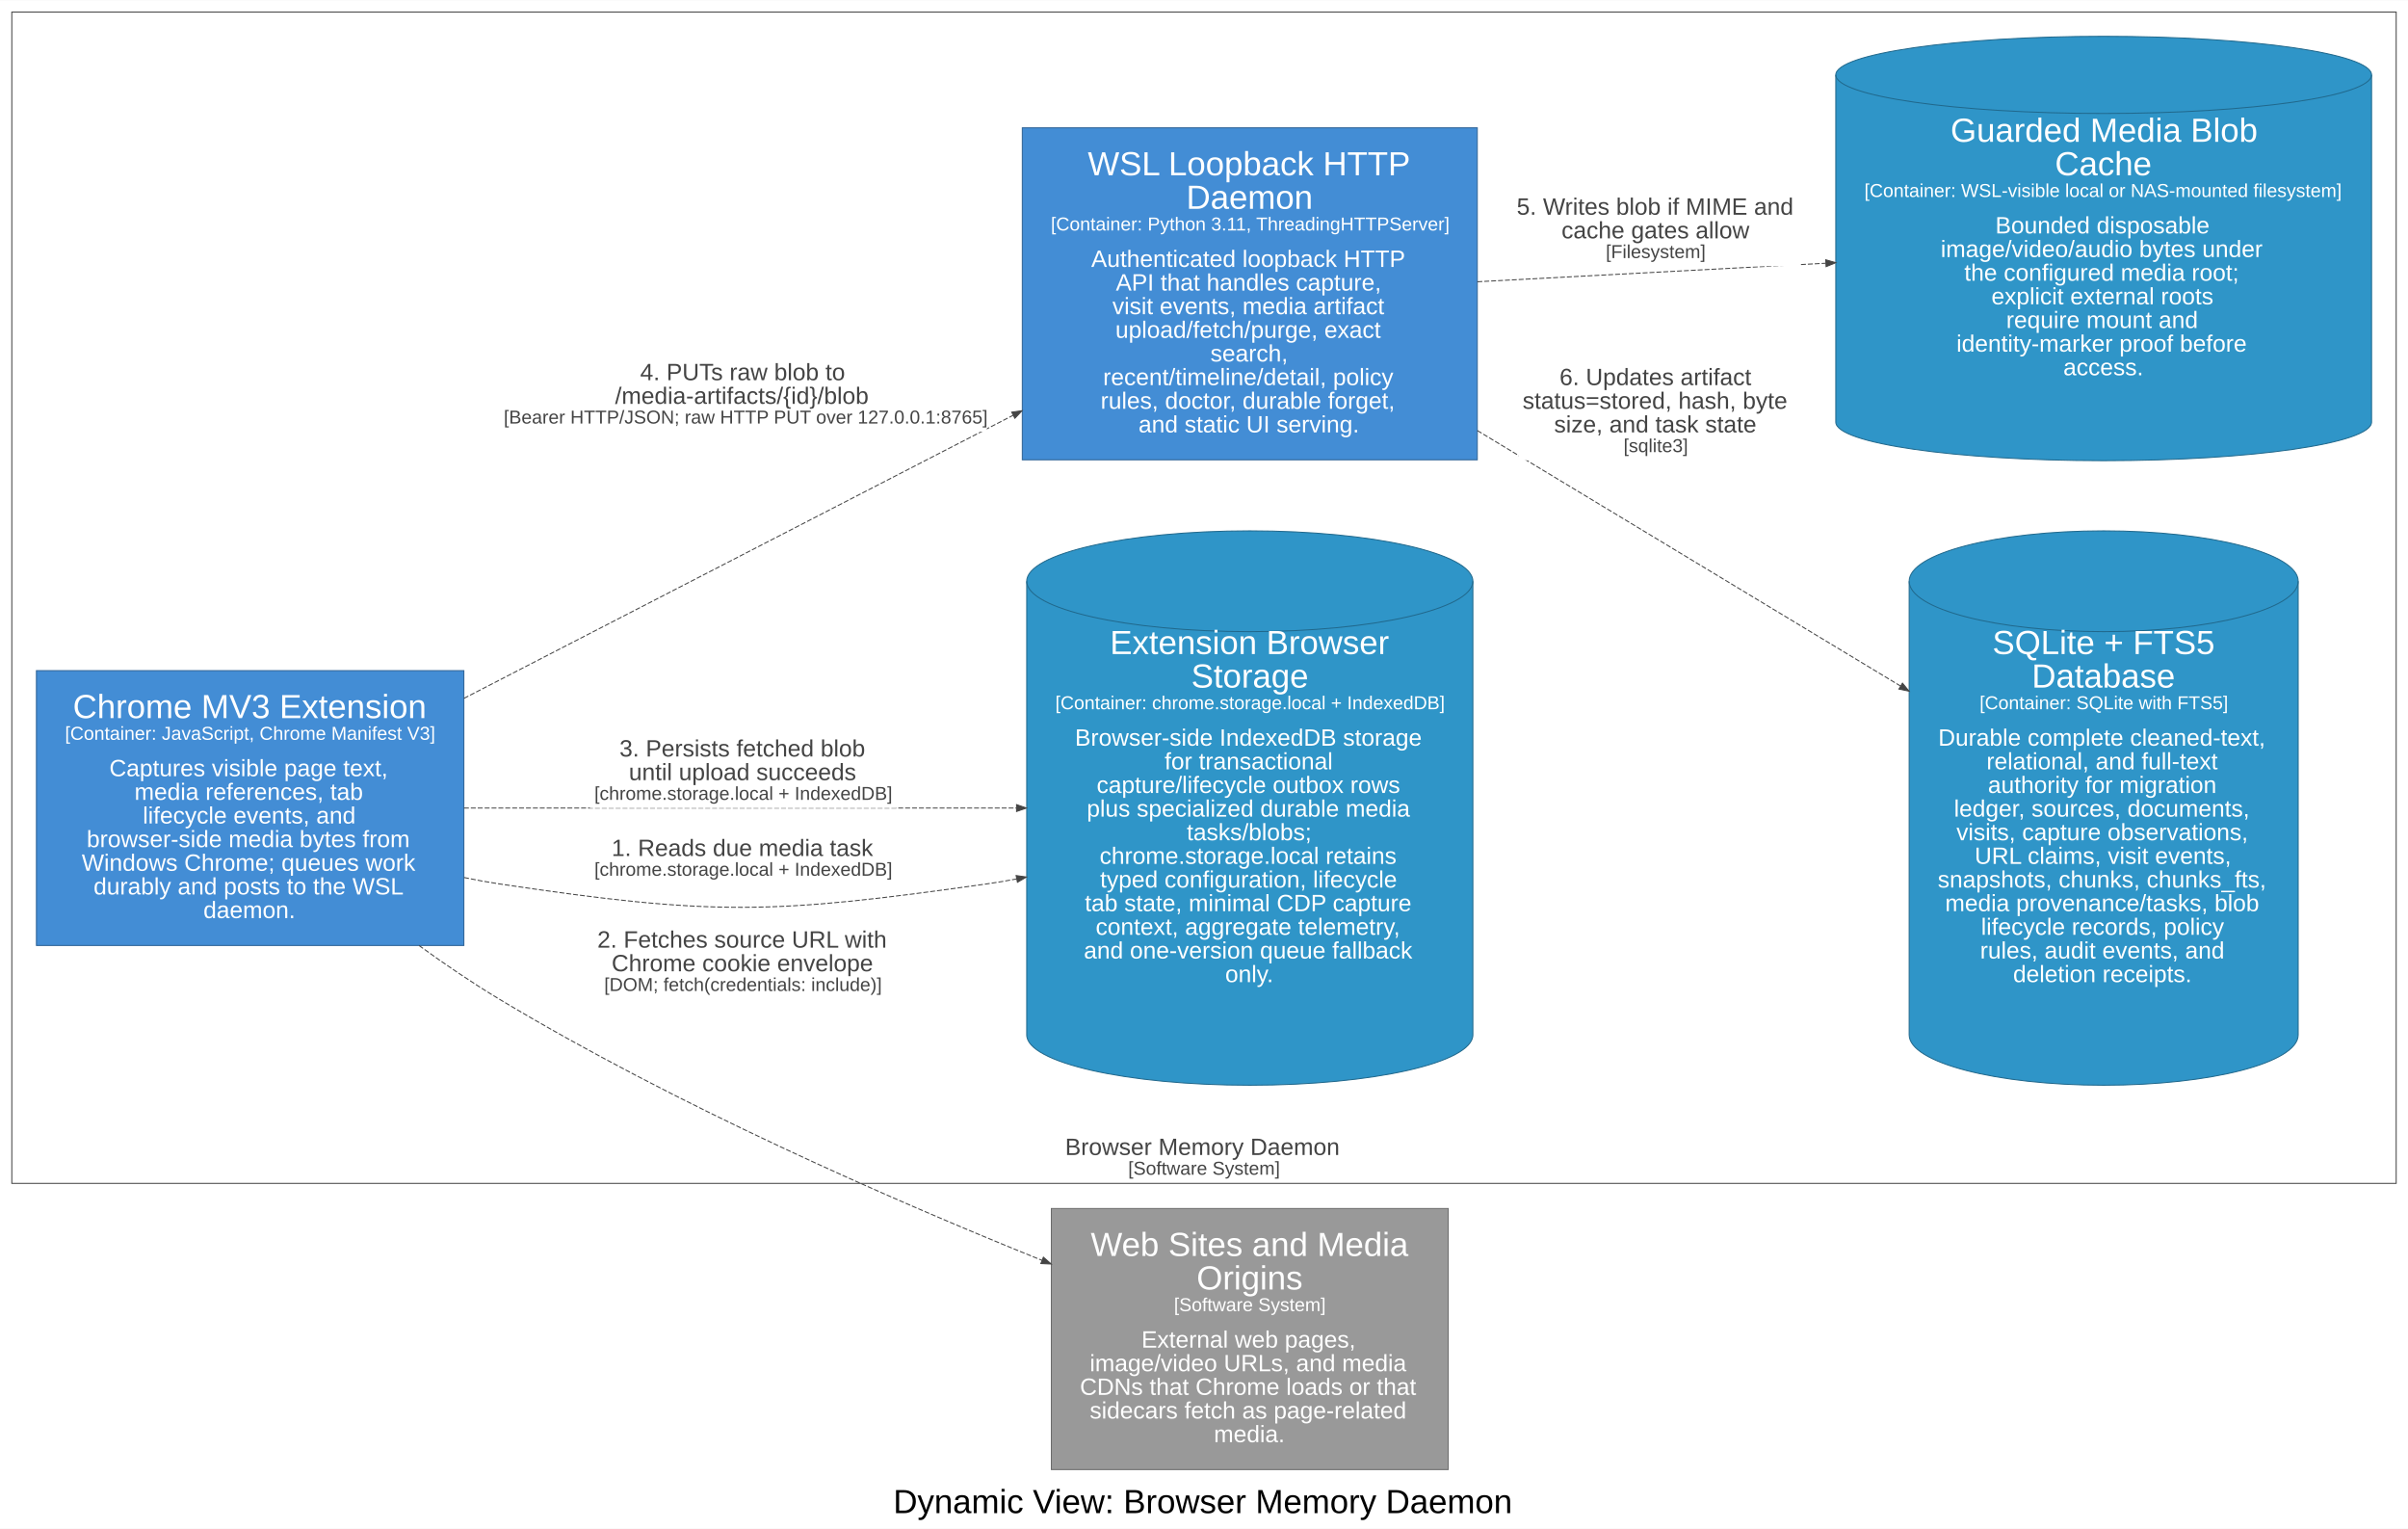
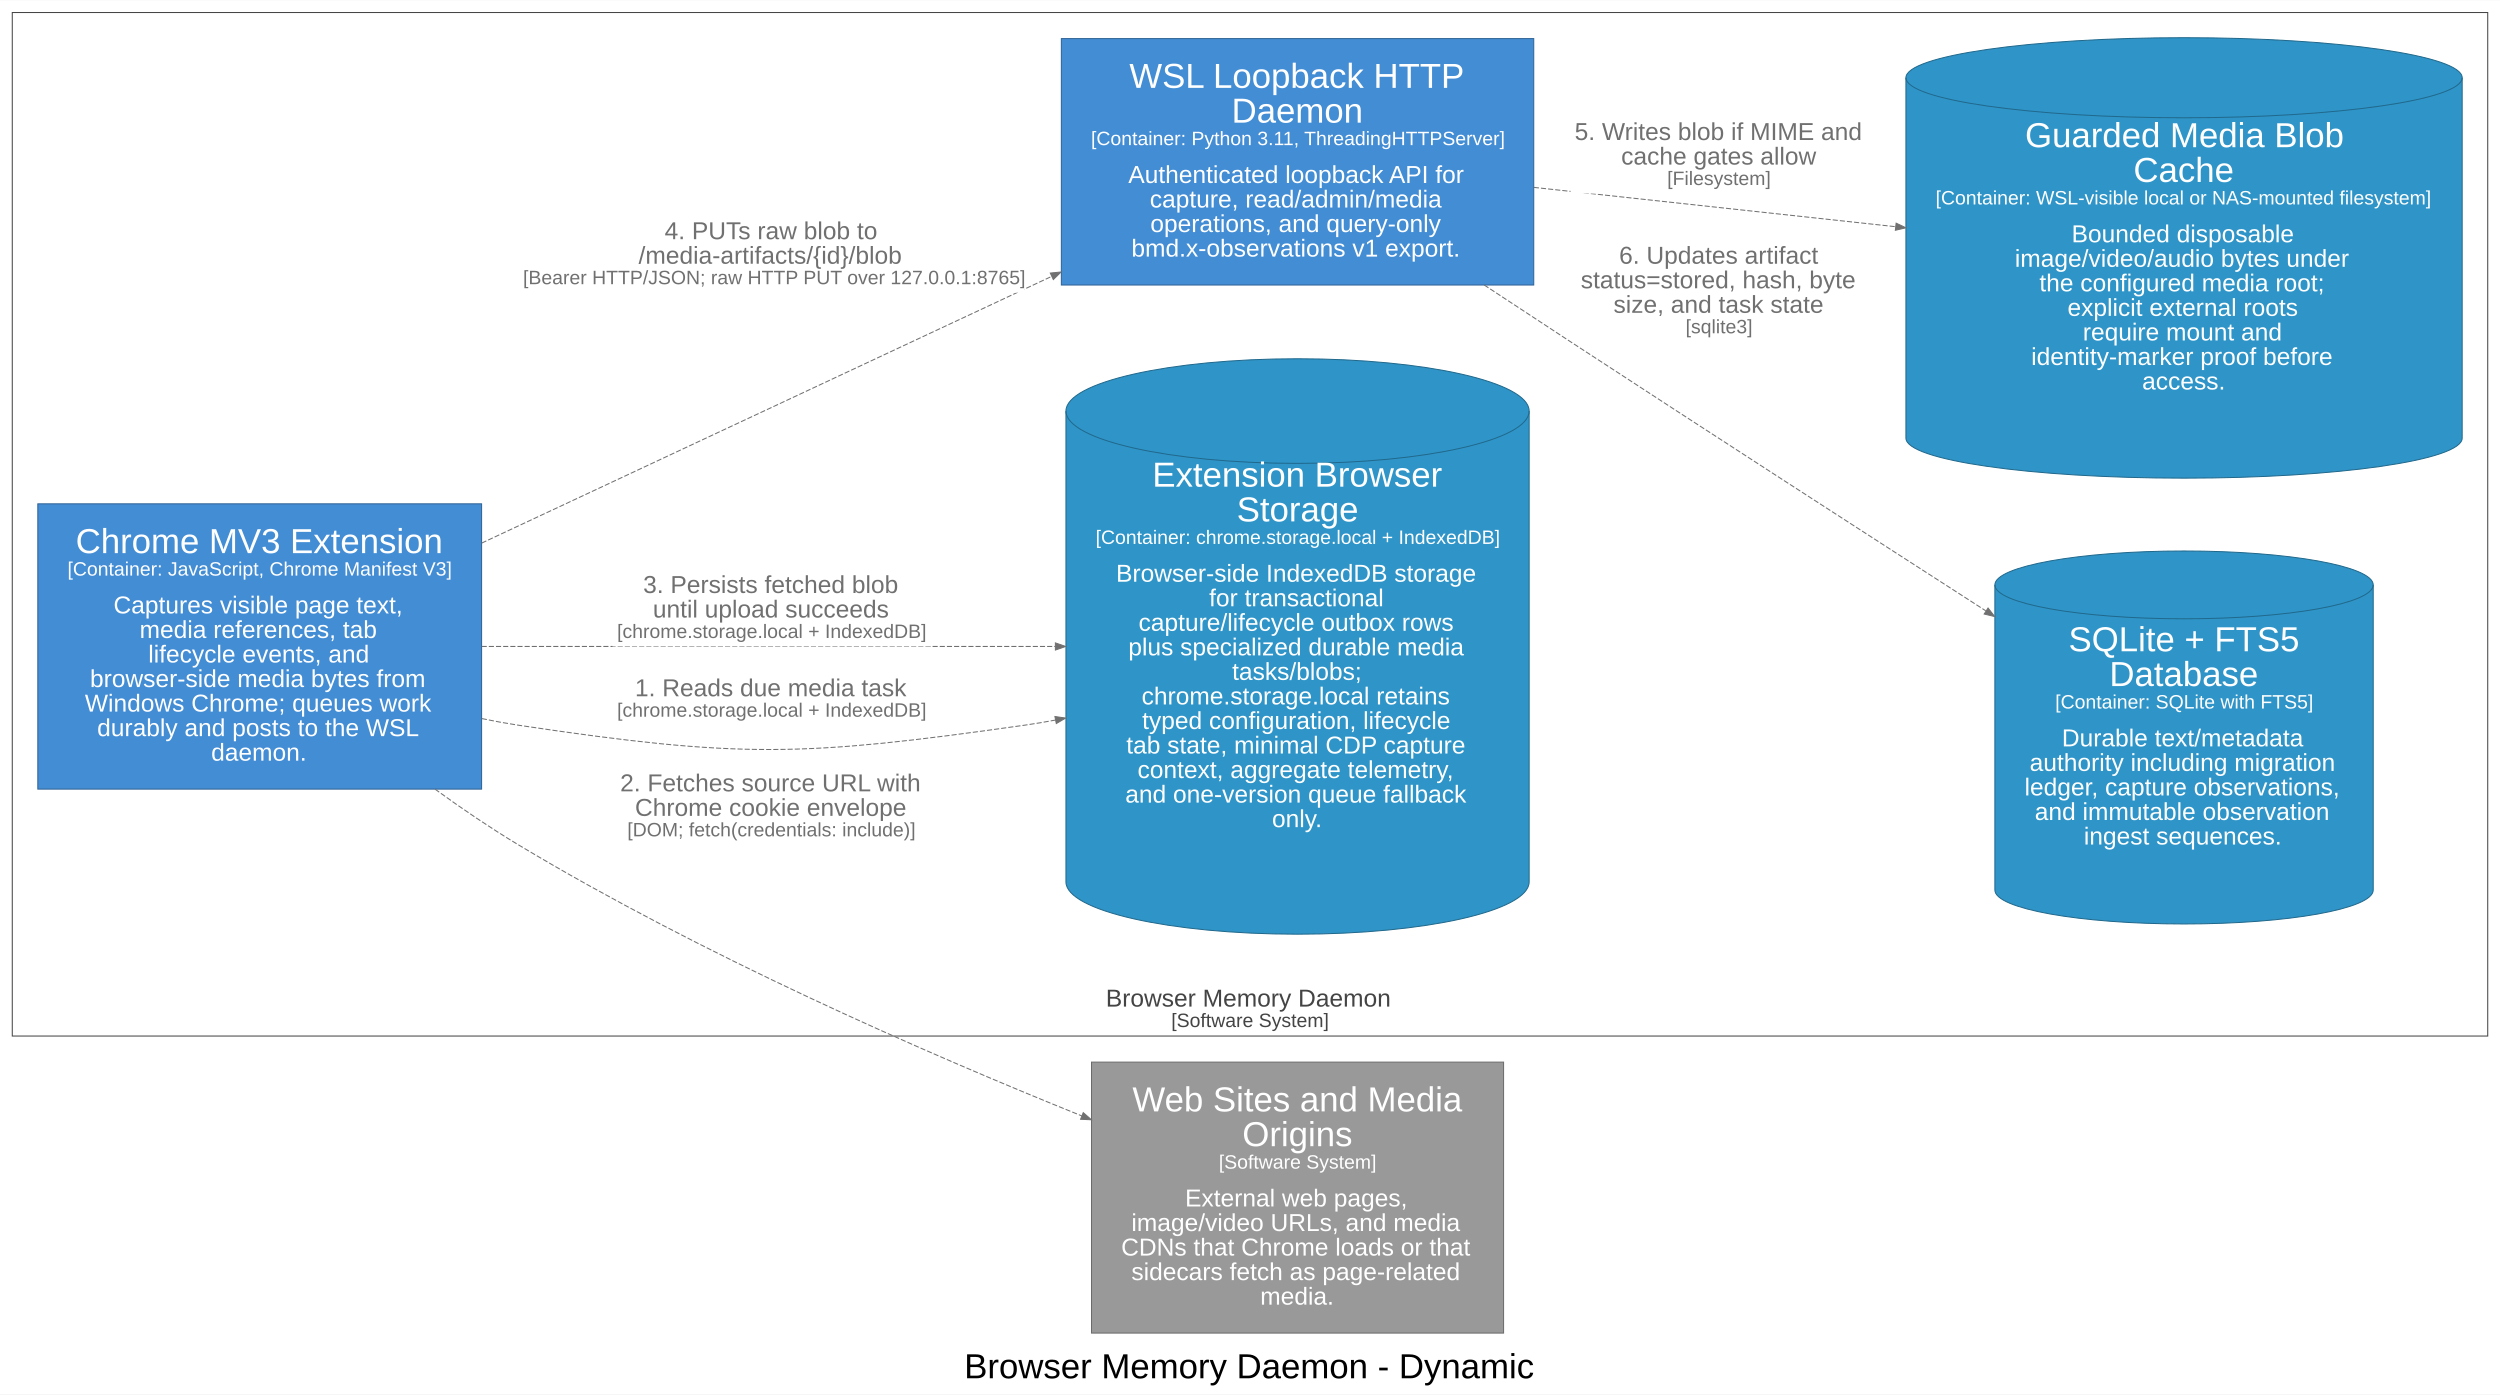
- <svg xmlns="http://www.w3.org/2000/svg" width="2445pt" height="1552pt" viewBox="0.00 0.00 2445.00 1551.50">
-   <g id="graph0" class="graph" transform="scale(1 1) rotate(0) translate(4 1547.5)">
-     <polygon fill="white" stroke="transparent" points="-4,4 -4,-1547.5 2441,-1547.5 2441,4 -4,4" />
-     <text text-anchor="start" x="903" y="-11.8" font-family="Arial" font-size="34.00">Dynamic View: Browser Memory Daemon</text>
+ <svg xmlns="http://www.w3.org/2000/svg" width="2445pt" height="1364pt" viewBox="0.00 0.00 2445.00 1363.50">
+   <g id="graph0" class="graph" transform="scale(1 1) rotate(0) translate(4 1359.5)">
+     <polygon fill="white" stroke="transparent" points="-4,4 -4,-1359.5 2441,-1359.5 2441,4 -4,4" />
+     <text text-anchor="start" x="939" y="-11.8" font-family="Arial" font-size="34.00">Browser Memory Daemon - Dynamic</text>
    <g id="clust1" class="cluster">
-       <polygon fill="none" stroke="#444444" points="8,-346.5 8,-1535.5 2429,-1535.5 2429,-346.5 8,-346.5" />
+       <polygon fill="none" stroke="#444444" points="8,-346.5 8,-1347.5 2429,-1347.5 2429,-346.5 8,-346.5" />
      <text text-anchor="start" x="1077.5" y="-375.3" font-family="Arial" font-size="24.00" fill="#444444">Browser Memory Daemon</text>
      <text text-anchor="start" x="1141.5" y="-355.3" font-family="Arial" font-size="19.00" fill="#444444">[Software System]</text>
    </g>
    <g id="21" class="node">
      <path fill="#2f95c8" stroke="#20688c" d="M1491.5,-957.72C1491.5,-985.94 1389.98,-1008.88 1265,-1008.88 1140.02,-1008.88 1038.5,-985.94 1038.5,-957.72 1038.5,-957.72 1038.5,-497.28 1038.5,-497.28 1038.5,-469.06 1140.02,-446.12 1265,-446.12 1389.98,-446.12 1491.5,-469.06 1491.5,-497.28 1491.5,-497.28 1491.5,-957.72 1491.5,-957.72" />
      <path fill="none" stroke="#20688c" d="M1491.5,-957.72C1491.5,-929.49 1389.98,-906.56 1265,-906.56 1140.02,-906.56 1038.5,-929.49 1038.5,-957.72" />
      <text text-anchor="start" x="1123" y="-883.8" font-family="Arial" font-size="34.00" fill="#ffffff">Extension Browser</text>
      <text text-anchor="start" x="1205.5" y="-849.8" font-family="Arial" font-size="34.00" fill="#ffffff">Storage</text>
      <text text-anchor="start" x="1067.5" y="-827.8" font-family="Arial" font-size="19.00" fill="#ffffff">[Container: chrome.storage.local + IndexedDB]</text>
      <text text-anchor="start" x="1087.5" y="-790.8" font-family="Arial" font-size="24.00" fill="#ffffff">Browser-side IndexedDB storage</text>
      <text text-anchor="start" x="1178.5" y="-766.8" font-family="Arial" font-size="24.00" fill="#ffffff">for transactional</text>
      <text text-anchor="start" x="1109.5" y="-742.8" font-family="Arial" font-size="24.00" fill="#ffffff">capture/lifecycle outbox rows</text>
      <text text-anchor="start" x="1099.5" y="-718.8" font-family="Arial" font-size="24.00" fill="#ffffff">plus specialized durable media</text>
      <text text-anchor="start" x="1201" y="-694.8" font-family="Arial" font-size="24.00" fill="#ffffff">tasks/blobs;</text>
      <text text-anchor="start" x="1112.5" y="-670.8" font-family="Arial" font-size="24.00" fill="#ffffff">chrome.storage.local retains</text>
      <text text-anchor="start" x="1113" y="-646.8" font-family="Arial" font-size="24.00" fill="#ffffff">typed configuration, lifecycle</text>
      <text text-anchor="start" x="1097.5" y="-622.8" font-family="Arial" font-size="24.00" fill="#ffffff">tab state, minimal CDP capture</text>
      <text text-anchor="start" x="1108.5" y="-598.8" font-family="Arial" font-size="24.00" fill="#ffffff">context, aggregate telemetry,</text>
      <text text-anchor="start" x="1096.5" y="-574.8" font-family="Arial" font-size="24.00" fill="#ffffff">and one-version queue fallback</text>
      <text text-anchor="start" x="1240" y="-550.8" font-family="Arial" font-size="24.00" fill="#ffffff">only.</text>
    </g>
    <g id="22" class="node">
-       <polygon fill="#438dd5" stroke="#2e6295" points="1496,-1418 1034,-1418 1034,-1081 1496,-1081 1496,-1418" />
-       <text text-anchor="start" x="1100.5" y="-1369.8" font-family="Arial" font-size="34.00" fill="#ffffff">WSL Loopback HTTP</text>
-       <text text-anchor="start" x="1200.5" y="-1335.8" font-family="Arial" font-size="34.00" fill="#ffffff">Daemon</text>
-       <text text-anchor="start" x="1063" y="-1313.8" font-family="Arial" font-size="19.00" fill="#ffffff">[Container: Python 3.11, ThreadingHTTPServer]</text>
-       <text text-anchor="start" x="1104" y="-1276.8" font-family="Arial" font-size="24.00" fill="#ffffff">Authenticated loopback HTTP</text>
-       <text text-anchor="start" x="1129" y="-1252.8" font-family="Arial" font-size="24.00" fill="#ffffff">API that handles capture,</text>
-       <text text-anchor="start" x="1125.5" y="-1228.8" font-family="Arial" font-size="24.00" fill="#ffffff">visit events, media artifact</text>
-       <text text-anchor="start" x="1128.5" y="-1204.8" font-family="Arial" font-size="24.00" fill="#ffffff">upload/fetch/purge, exact</text>
-       <text text-anchor="start" x="1225" y="-1180.8" font-family="Arial" font-size="24.00" fill="#ffffff">search,</text>
-       <text text-anchor="start" x="1116" y="-1156.8" font-family="Arial" font-size="24.00" fill="#ffffff">recent/timeline/detail, policy</text>
-       <text text-anchor="start" x="1113.5" y="-1132.8" font-family="Arial" font-size="24.00" fill="#ffffff">rules, doctor, durable forget,</text>
-       <text text-anchor="start" x="1152" y="-1108.8" font-family="Arial" font-size="24.00" fill="#ffffff">and static UI serving.</text>
+       <polygon fill="#438dd5" stroke="#2e6295" points="1496,-1322 1034,-1322 1034,-1081 1496,-1081 1496,-1322" />
+       <text text-anchor="start" x="1100.5" y="-1273.8" font-family="Arial" font-size="34.00" fill="#ffffff">WSL Loopback HTTP</text>
+       <text text-anchor="start" x="1200.5" y="-1239.8" font-family="Arial" font-size="34.00" fill="#ffffff">Daemon</text>
+       <text text-anchor="start" x="1063" y="-1217.8" font-family="Arial" font-size="19.00" fill="#ffffff">[Container: Python 3.11, ThreadingHTTPServer]</text>
+       <text text-anchor="start" x="1099.5" y="-1180.8" font-family="Arial" font-size="24.00" fill="#ffffff">Authenticated loopback API for</text>
+       <text text-anchor="start" x="1120.5" y="-1156.8" font-family="Arial" font-size="24.00" fill="#ffffff">capture, read/admin/media</text>
+       <text text-anchor="start" x="1121" y="-1132.8" font-family="Arial" font-size="24.00" fill="#ffffff">operations, and query-only</text>
+       <text text-anchor="start" x="1102.5" y="-1108.8" font-family="Arial" font-size="24.00" fill="#ffffff">bmd.x-observations v1 export.</text>
    </g>
-     <g id="48" class="node">
-       <path fill="#2f95c8" stroke="#20688c" d="M2329.5,-957.72C2329.5,-985.94 2240.98,-1008.88 2132,-1008.88 2023.02,-1008.88 1934.5,-985.94 1934.5,-957.72 1934.5,-957.72 1934.5,-497.28 1934.5,-497.28 1934.5,-469.06 2023.02,-446.12 2132,-446.12 2240.98,-446.12 2329.5,-469.06 2329.5,-497.28 2329.5,-497.28 2329.5,-957.72 2329.5,-957.72" />
-       <path fill="none" stroke="#20688c" d="M2329.5,-957.72C2329.5,-929.49 2240.98,-906.56 2132,-906.56 2023.02,-906.56 1934.5,-929.49 1934.5,-957.72" />
-       <text text-anchor="start" x="2019" y="-883.8" font-family="Arial" font-size="34.00" fill="#ffffff">SQLite + FTS5</text>
-       <text text-anchor="start" x="2059" y="-849.8" font-family="Arial" font-size="34.00" fill="#ffffff">Database</text>
-       <text text-anchor="start" x="2006" y="-827.8" font-family="Arial" font-size="19.00" fill="#ffffff">[Container: SQLite with FTS5]</text>
-       <text text-anchor="start" x="1964" y="-790.8" font-family="Arial" font-size="24.00" fill="#ffffff">Durable complete cleaned-text,</text>
-       <text text-anchor="start" x="2013" y="-766.8" font-family="Arial" font-size="24.00" fill="#ffffff">relational, and full-text</text>
-       <text text-anchor="start" x="2014.5" y="-742.8" font-family="Arial" font-size="24.00" fill="#ffffff">authority for migration</text>
-       <text text-anchor="start" x="1980" y="-718.8" font-family="Arial" font-size="24.00" fill="#ffffff">ledger, sources, documents,</text>
-       <text text-anchor="start" x="1982.5" y="-694.8" font-family="Arial" font-size="24.00" fill="#ffffff">visits, capture observations,</text>
-       <text text-anchor="start" x="2001" y="-670.8" font-family="Arial" font-size="24.00" fill="#ffffff">URL claims, visit events,</text>
-       <text text-anchor="start" x="1963.5" y="-646.8" font-family="Arial" font-size="24.00" fill="#ffffff">snapshots, chunks, chunks_fts,</text>
-       <text text-anchor="start" x="1971" y="-622.8" font-family="Arial" font-size="24.00" fill="#ffffff">media provenance/tasks, blob</text>
-       <text text-anchor="start" x="2007.5" y="-598.8" font-family="Arial" font-size="24.00" fill="#ffffff">lifecycle records, policy</text>
-       <text text-anchor="start" x="2006.5" y="-574.8" font-family="Arial" font-size="24.00" fill="#ffffff">rules, audit events, and</text>
-       <text text-anchor="start" x="2040" y="-550.8" font-family="Arial" font-size="24.00" fill="#ffffff">deletion receipts.</text>
+     <g id="49" class="node">
+       <path fill="#2f95c8" stroke="#20688c" d="M2317,-787.72C2317,-806.01 2234.08,-820.88 2132,-820.88 2029.92,-820.88 1947,-806.01 1947,-787.72 1947,-787.72 1947,-489.28 1947,-489.28 1947,-470.99 2029.92,-456.12 2132,-456.12 2234.08,-456.12 2317,-470.99 2317,-489.28 2317,-489.28 2317,-787.72 2317,-787.72" />
+       <path fill="none" stroke="#20688c" d="M2317,-787.72C2317,-769.42 2234.08,-754.56 2132,-754.56 2029.92,-754.56 1947,-769.42 1947,-787.72" />
+       <text text-anchor="start" x="2019" y="-722.8" font-family="Arial" font-size="34.00" fill="#ffffff">SQLite + FTS5</text>
+       <text text-anchor="start" x="2059" y="-688.8" font-family="Arial" font-size="34.00" fill="#ffffff">Database</text>
+       <text text-anchor="start" x="2006" y="-666.8" font-family="Arial" font-size="19.00" fill="#ffffff">[Container: SQLite with FTS5]</text>
+       <text text-anchor="start" x="2012.5" y="-629.8" font-family="Arial" font-size="24.00" fill="#ffffff">Durable text/metadata</text>
+       <text text-anchor="start" x="1981" y="-605.8" font-family="Arial" font-size="24.00" fill="#ffffff">authority including migration</text>
+       <text text-anchor="start" x="1976" y="-581.8" font-family="Arial" font-size="24.00" fill="#ffffff">ledger, capture observations,</text>
+       <text text-anchor="start" x="1986" y="-557.8" font-family="Arial" font-size="24.00" fill="#ffffff">and immutable observation</text>
+       <text text-anchor="start" x="2034" y="-533.8" font-family="Arial" font-size="24.00" fill="#ffffff">ingest sequences.</text>
    </g>
-     <g id="70" class="edge">
-       <path fill="none" stroke="#444444" stroke-dasharray="5,2" d="M1496.1,-1110.64C1629.67,-1030.04 1796.48,-929.37 1925.6,-851.45" />
-       <polygon fill="#444444" stroke="#444444" points="1927.69,-854.28 1934.44,-846.12 1924.07,-848.29 1927.69,-854.28" />
-       <polygon fill="white" stroke="transparent" points="1538,-1080.5 1538,-1179.5 1818,-1179.5 1818,-1080.5 1538,-1080.5" />
-       <text text-anchor="start" x="1579.5" y="-1156.8" font-family="Arial" font-size="24.00" fill="#444444">6. Updates artifact</text>
-       <text text-anchor="start" x="1542" y="-1132.8" font-family="Arial" font-size="24.00" fill="#444444">status=stored, hash, byte</text>
-       <text text-anchor="start" x="1574" y="-1108.8" font-family="Arial" font-size="24.00" fill="#444444">size, and task state</text>
-       <text text-anchor="start" x="1644.5" y="-1088.8" font-family="Arial" font-size="19.00" fill="#444444">[sqlite3]</text>
+     <g id="71" class="edge">
+       <path fill="none" stroke="#707070" stroke-dasharray="5,2" d="M1447.55,-1081C1475.79,-1062.37 1504.66,-1043.38 1532,-1025.5 1667.34,-937.01 1820.5,-838.08 1938.06,-762.4" />
+       <polygon fill="#707070" stroke="#707070" points="1940.31,-765.12 1946.82,-756.76 1936.52,-759.23 1940.31,-765.12" />
+       <polygon fill="white" stroke="transparent" points="1538,-1025.5 1538,-1124.5 1818,-1124.5 1818,-1025.5 1538,-1025.5" />
+       <text text-anchor="start" x="1579.5" y="-1101.8" font-family="Arial" font-size="24.00" fill="#707070">6. Updates artifact</text>
+       <text text-anchor="start" x="1542" y="-1077.8" font-family="Arial" font-size="24.00" fill="#707070">status=stored, hash, byte</text>
+       <text text-anchor="start" x="1574" y="-1053.8" font-family="Arial" font-size="24.00" fill="#707070">size, and task state</text>
+       <text text-anchor="start" x="1644.5" y="-1033.8" font-family="Arial" font-size="19.00" fill="#707070">[sqlite3]</text>
    </g>
-     <g id="50" class="node">
-       <path fill="#2f95c8" stroke="#20688c" d="M2404,-1471.72C2404,-1493.32 2282.09,-1510.88 2132,-1510.88 1981.91,-1510.88 1860,-1493.32 1860,-1471.72 1860,-1471.72 1860,-1119.28 1860,-1119.28 1860,-1097.68 1981.91,-1080.12 2132,-1080.12 2282.09,-1080.12 2404,-1097.68 2404,-1119.28 2404,-1119.28 2404,-1471.72 2404,-1471.72" />
-       <path fill="none" stroke="#20688c" d="M2404,-1471.72C2404,-1450.11 2282.09,-1432.56 2132,-1432.56 1981.91,-1432.56 1860,-1450.11 1860,-1471.72" />
-       <text text-anchor="start" x="1976.5" y="-1403.8" font-family="Arial" font-size="34.00" fill="#ffffff">Guarded Media Blob</text>
-       <text text-anchor="start" x="2082.5" y="-1369.8" font-family="Arial" font-size="34.00" fill="#ffffff">Cache</text>
-       <text text-anchor="start" x="1889" y="-1347.8" font-family="Arial" font-size="19.00" fill="#ffffff">[Container: WSL-visible local or NAS-mounted filesystem]</text>
-       <text text-anchor="start" x="2022" y="-1310.8" font-family="Arial" font-size="24.00" fill="#ffffff">Bounded disposable</text>
-       <text text-anchor="start" x="1966.5" y="-1286.8" font-family="Arial" font-size="24.00" fill="#ffffff">image/video/audio bytes under</text>
-       <text text-anchor="start" x="1990.5" y="-1262.8" font-family="Arial" font-size="24.00" fill="#ffffff">the configured media root;</text>
-       <text text-anchor="start" x="2018" y="-1238.8" font-family="Arial" font-size="24.00" fill="#ffffff">explicit external roots</text>
-       <text text-anchor="start" x="2033" y="-1214.8" font-family="Arial" font-size="24.00" fill="#ffffff">require mount and</text>
-       <text text-anchor="start" x="1982.5" y="-1190.8" font-family="Arial" font-size="24.00" fill="#ffffff">identity-marker proof before</text>
-       <text text-anchor="start" x="2091" y="-1166.8" font-family="Arial" font-size="24.00" fill="#ffffff">access.</text>
+     <g id="51" class="node">
+       <path fill="#2f95c8" stroke="#20688c" d="M2404,-1283.72C2404,-1305.32 2282.09,-1322.88 2132,-1322.88 1981.91,-1322.88 1860,-1305.32 1860,-1283.72 1860,-1283.72 1860,-931.28 1860,-931.28 1860,-909.68 1981.91,-892.12 2132,-892.12 2282.09,-892.12 2404,-909.68 2404,-931.28 2404,-931.28 2404,-1283.72 2404,-1283.72" />
+       <path fill="none" stroke="#20688c" d="M2404,-1283.72C2404,-1262.11 2282.09,-1244.56 2132,-1244.56 1981.91,-1244.56 1860,-1262.11 1860,-1283.72" />
+       <text text-anchor="start" x="1976.5" y="-1215.8" font-family="Arial" font-size="34.00" fill="#ffffff">Guarded Media Blob</text>
+       <text text-anchor="start" x="2082.5" y="-1181.8" font-family="Arial" font-size="34.00" fill="#ffffff">Cache</text>
+       <text text-anchor="start" x="1889" y="-1159.8" font-family="Arial" font-size="19.00" fill="#ffffff">[Container: WSL-visible local or NAS-mounted filesystem]</text>
+       <text text-anchor="start" x="2022" y="-1122.8" font-family="Arial" font-size="24.00" fill="#ffffff">Bounded disposable</text>
+       <text text-anchor="start" x="1966.5" y="-1098.8" font-family="Arial" font-size="24.00" fill="#ffffff">image/video/audio bytes under</text>
+       <text text-anchor="start" x="1990.5" y="-1074.8" font-family="Arial" font-size="24.00" fill="#ffffff">the configured media root;</text>
+       <text text-anchor="start" x="2018" y="-1050.8" font-family="Arial" font-size="24.00" fill="#ffffff">explicit external roots</text>
+       <text text-anchor="start" x="2033" y="-1026.8" font-family="Arial" font-size="24.00" fill="#ffffff">require mount and</text>
+       <text text-anchor="start" x="1982.5" y="-1002.8" font-family="Arial" font-size="24.00" fill="#ffffff">identity-marker proof before</text>
+       <text text-anchor="start" x="2091" y="-978.8" font-family="Arial" font-size="24.00" fill="#ffffff">access.</text>
    </g>
-     <g id="72" class="edge">
-       <path fill="none" stroke="#444444" stroke-dasharray="5,2" d="M1496.1,-1261.74C1604.68,-1267.51 1735.24,-1274.45 1849.66,-1280.54" />
-       <polygon fill="#444444" stroke="#444444" points="1849.8,-1284.05 1859.97,-1281.09 1850.17,-1277.06 1849.8,-1284.05" />
-       <polygon fill="white" stroke="transparent" points="1532,-1277.5 1532,-1352.5 1824,-1352.5 1824,-1277.5 1532,-1277.5" />
-       <text text-anchor="start" x="1536" y="-1329.8" font-family="Arial" font-size="24.00" fill="#444444">5. Writes blob if MIME and</text>
-       <text text-anchor="start" x="1581.5" y="-1305.8" font-family="Arial" font-size="24.00" fill="#444444">cache gates allow</text>
-       <text text-anchor="start" x="1626.5" y="-1285.8" font-family="Arial" font-size="19.00" fill="#444444">[Filesystem]</text>
+     <g id="73" class="edge">
+       <path fill="none" stroke="#707070" stroke-dasharray="5,2" d="M1496.1,-1176.49C1604.79,-1164.68 1735.51,-1150.48 1850,-1138.04" />
+       <polygon fill="#707070" stroke="#707070" points="1850.41,-1141.51 1859.97,-1136.95 1849.65,-1134.55 1850.41,-1141.51" />
+       <polygon fill="white" stroke="transparent" points="1532,-1170.5 1532,-1245.5 1824,-1245.5 1824,-1170.5 1532,-1170.5" />
+       <text text-anchor="start" x="1536" y="-1222.8" font-family="Arial" font-size="24.00" fill="#707070">5. Writes blob if MIME and</text>
+       <text text-anchor="start" x="1581.5" y="-1198.8" font-family="Arial" font-size="24.00" fill="#707070">cache gates allow</text>
+       <text text-anchor="start" x="1626.5" y="-1178.8" font-family="Arial" font-size="19.00" fill="#707070">[Filesystem]</text>
    </g>
    <g id="5" class="node">
      <polygon fill="#438dd5" stroke="#2e6295" points="467,-867 33,-867 33,-588 467,-588 467,-867" />
      <text text-anchor="start" x="70" y="-818.8" font-family="Arial" font-size="34.00" fill="#ffffff">Chrome MV3 Extension</text>
      <text text-anchor="start" x="62" y="-796.8" font-family="Arial" font-size="19.00" fill="#ffffff">[Container: JavaScript, Chrome Manifest V3]</text>
      <text text-anchor="start" x="107" y="-759.8" font-family="Arial" font-size="24.00" fill="#ffffff">Captures visible page text,</text>
      <text text-anchor="start" x="132.5" y="-735.8" font-family="Arial" font-size="24.00" fill="#ffffff">media references, tab</text>
      <text text-anchor="start" x="141" y="-711.8" font-family="Arial" font-size="24.00" fill="#ffffff">lifecycle events, and</text>
      <text text-anchor="start" x="84" y="-687.8" font-family="Arial" font-size="24.00" fill="#ffffff">browser-side media bytes from</text>
      <text text-anchor="start" x="79" y="-663.8" font-family="Arial" font-size="24.00" fill="#ffffff">Windows Chrome; queues work</text>
      <text text-anchor="start" x="91" y="-639.8" font-family="Arial" font-size="24.00" fill="#ffffff">durably and posts to the WSL</text>
      <text text-anchor="start" x="202.5" y="-615.8" font-family="Arial" font-size="24.00" fill="#ffffff">daemon.</text>
    </g>
-     <g id="60" class="edge">
-       <path fill="none" stroke="#444444" stroke-dasharray="5,2" d="M467.24,-656.98C479.26,-654.45 491.24,-652.26 503,-650.5 720.59,-618 780.18,-619.61 998,-650.5 1007.91,-651.91 1017.96,-653.59 1028.07,-655.5" />
-       <polygon fill="#444444" stroke="#444444" points="1027.71,-659 1038.2,-657.49 1029.06,-652.13 1027.71,-659" />
+     <g id="61" class="edge">
+       <path fill="none" stroke="#707070" stroke-dasharray="5,2" d="M467.24,-656.98C479.26,-654.45 491.24,-652.26 503,-650.5 720.59,-618 780.18,-619.61 998,-650.5 1007.91,-651.91 1017.96,-653.59 1028.07,-655.5" />
+       <polygon fill="#707070" stroke="#707070" points="1027.71,-659 1038.2,-657.49 1029.06,-652.13 1027.71,-659" />
      <polygon fill="white" stroke="transparent" points="595,-650.5 595,-701.5 906,-701.5 906,-650.5 595,-650.5" />
-       <text text-anchor="start" x="617" y="-678.8" font-family="Arial" font-size="24.00" fill="#444444">1. Reads due media task</text>
-       <text text-anchor="start" x="599.5" y="-658.8" font-family="Arial" font-size="19.00" fill="#444444">[chrome.storage.local + IndexedDB]</text>
-     </g>
-     <g id="60" class="edge">
-       <path fill="none" stroke="#444444" stroke-dasharray="5,2" d="M467.07,-727.5C631.86,-727.5 858.6,-727.5 1028.11,-727.5" />
-       <polygon fill="#444444" stroke="#444444" points="1028.17,-731 1038.17,-727.5 1028.17,-724 1028.17,-731" />
-       <polygon fill="white" stroke="transparent" points="595,-727.5 595,-802.5 906,-802.5 906,-727.5 595,-727.5" />
-       <text text-anchor="start" x="625" y="-779.8" font-family="Arial" font-size="24.00" fill="#444444">3. Persists fetched blob</text>
-       <text text-anchor="start" x="634.5" y="-755.8" font-family="Arial" font-size="24.00" fill="#444444">until upload succeeds</text>
-       <text text-anchor="start" x="599.5" y="-735.8" font-family="Arial" font-size="19.00" fill="#444444">[chrome.storage.local + IndexedDB]</text>
+       <text text-anchor="start" x="617" y="-678.8" font-family="Arial" font-size="24.00" fill="#707070">1. Reads due media task</text>
+       <text text-anchor="start" x="599.5" y="-658.8" font-family="Arial" font-size="19.00" fill="#707070">[chrome.storage.local + IndexedDB]</text>
    </g>
    <g id="61" class="edge">
-       <path fill="none" stroke="#444444" stroke-dasharray="5,2" d="M467.07,-838.84C630.76,-923.19 855.58,-1039.04 1024.71,-1126.19" />
-       <polygon fill="#444444" stroke="#444444" points="1023.24,-1129.37 1033.73,-1130.84 1026.45,-1123.15 1023.24,-1129.37" />
-       <polygon fill="white" stroke="transparent" points="503,-1109.5 503,-1184.5 998,-1184.5 998,-1109.5 503,-1109.5" />
-       <text text-anchor="start" x="646" y="-1161.8" font-family="Arial" font-size="24.00" fill="#444444">4. PUTs raw blob to</text>
-       <text text-anchor="start" x="620.5" y="-1137.8" font-family="Arial" font-size="24.00" fill="#444444">/media-artifacts/{id}/blob</text>
-       <text text-anchor="start" x="507.5" y="-1117.8" font-family="Arial" font-size="19.00" fill="#444444">[Bearer HTTP/JSON; raw HTTP PUT over 127.0.0.1:8765]</text>
+       <path fill="none" stroke="#707070" stroke-dasharray="5,2" d="M467.07,-727.5C631.86,-727.5 858.6,-727.5 1028.11,-727.5" />
+       <polygon fill="#707070" stroke="#707070" points="1028.17,-731 1038.17,-727.5 1028.17,-724 1028.17,-731" />
+       <polygon fill="white" stroke="transparent" points="595,-727.5 595,-802.5 906,-802.5 906,-727.5 595,-727.5" />
+       <text text-anchor="start" x="625" y="-779.8" font-family="Arial" font-size="24.00" fill="#707070">3. Persists fetched blob</text>
+       <text text-anchor="start" x="634.5" y="-755.8" font-family="Arial" font-size="24.00" fill="#707070">until upload succeeds</text>
+       <text text-anchor="start" x="599.5" y="-735.8" font-family="Arial" font-size="19.00" fill="#707070">[chrome.storage.local + IndexedDB]</text>
+     </g>
+     <g id="62" class="edge">
+       <path fill="none" stroke="#707070" stroke-dasharray="5,2" d="M467.07,-828.6C630.68,-905.16 855.36,-1010.29 1024.46,-1089.41" />
+       <polygon fill="#707070" stroke="#707070" points="1023.19,-1092.69 1033.73,-1093.75 1026.16,-1086.35 1023.19,-1092.69" />
+       <polygon fill="white" stroke="transparent" points="503,-1073.5 503,-1148.5 998,-1148.5 998,-1073.5 503,-1073.5" />
+       <text text-anchor="start" x="646" y="-1125.8" font-family="Arial" font-size="24.00" fill="#707070">4. PUTs raw blob to</text>
+       <text text-anchor="start" x="620.5" y="-1101.8" font-family="Arial" font-size="24.00" fill="#707070">/media-artifacts/{id}/blob</text>
+       <text text-anchor="start" x="507.5" y="-1081.8" font-family="Arial" font-size="19.00" fill="#707070">[Bearer HTTP/JSON; raw HTTP PUT over 127.0.0.1:8765]</text>
    </g>
    <g id="3" class="node">
      <polygon fill="#999999" stroke="#6b6b6b" points="1466.5,-321 1063.5,-321 1063.5,-56 1466.5,-56 1466.5,-321" />
      <text text-anchor="start" x="1103.5" y="-272.8" font-family="Arial" font-size="34.00" fill="#ffffff">Web Sites and Media</text>
      <text text-anchor="start" x="1211" y="-238.8" font-family="Arial" font-size="34.00" fill="#ffffff">Origins</text>
      <text text-anchor="start" x="1188" y="-216.8" font-family="Arial" font-size="19.00" fill="#ffffff">[Software System]</text>
      <text text-anchor="start" x="1155" y="-179.8" font-family="Arial" font-size="24.00" fill="#ffffff">External web pages,</text>
      <text text-anchor="start" x="1102.5" y="-155.8" font-family="Arial" font-size="24.00" fill="#ffffff">image/video URLs, and media</text>
      <text text-anchor="start" x="1092.5" y="-131.8" font-family="Arial" font-size="24.00" fill="#ffffff">CDNs that Chrome loads or that</text>
      <text text-anchor="start" x="1102.5" y="-107.8" font-family="Arial" font-size="24.00" fill="#ffffff">sidecars fetch as page-related</text>
      <text text-anchor="start" x="1228.5" y="-83.8" font-family="Arial" font-size="24.00" fill="#ffffff">media.</text>
    </g>
-     <g id="59" class="edge">
-       <path fill="none" stroke="#444444" stroke-dasharray="5,2" d="M421.48,-587.95C448.08,-568.64 475.78,-549.85 503,-533.5 680.86,-426.68 897.52,-331.53 1054.11,-268.35" />
-       <polygon fill="#444444" stroke="#444444" points="1055.42,-271.6 1063.39,-264.62 1052.81,-265.1 1055.42,-271.6" />
+     <g id="60" class="edge">
+       <path fill="none" stroke="#707070" stroke-dasharray="5,2" d="M421.48,-587.95C448.08,-568.64 475.78,-549.85 503,-533.5 680.86,-426.68 897.52,-331.53 1054.11,-268.35" />
+       <polygon fill="#707070" stroke="#707070" points="1055.42,-271.6 1063.39,-264.62 1052.81,-265.1 1055.42,-271.6" />
      <polygon fill="white" stroke="transparent" points="598,-533.5 598,-608.5 903,-608.5 903,-533.5 598,-533.5" />
-       <text text-anchor="start" x="602.5" y="-585.8" font-family="Arial" font-size="24.00" fill="#444444">2. Fetches source URL with</text>
-       <text text-anchor="start" x="617" y="-561.8" font-family="Arial" font-size="24.00" fill="#444444">Chrome cookie envelope</text>
-       <text text-anchor="start" x="609.5" y="-541.8" font-family="Arial" font-size="19.00" fill="#444444">[DOM; fetch(credentials: include)]</text>
+       <text text-anchor="start" x="602.5" y="-585.8" font-family="Arial" font-size="24.00" fill="#707070">2. Fetches source URL with</text>
+       <text text-anchor="start" x="617" y="-561.8" font-family="Arial" font-size="24.00" fill="#707070">Chrome cookie envelope</text>
+       <text text-anchor="start" x="609.5" y="-541.8" font-family="Arial" font-size="19.00" fill="#707070">[DOM; fetch(credentials: include)]</text>
    </g>
  </g>
</svg>
